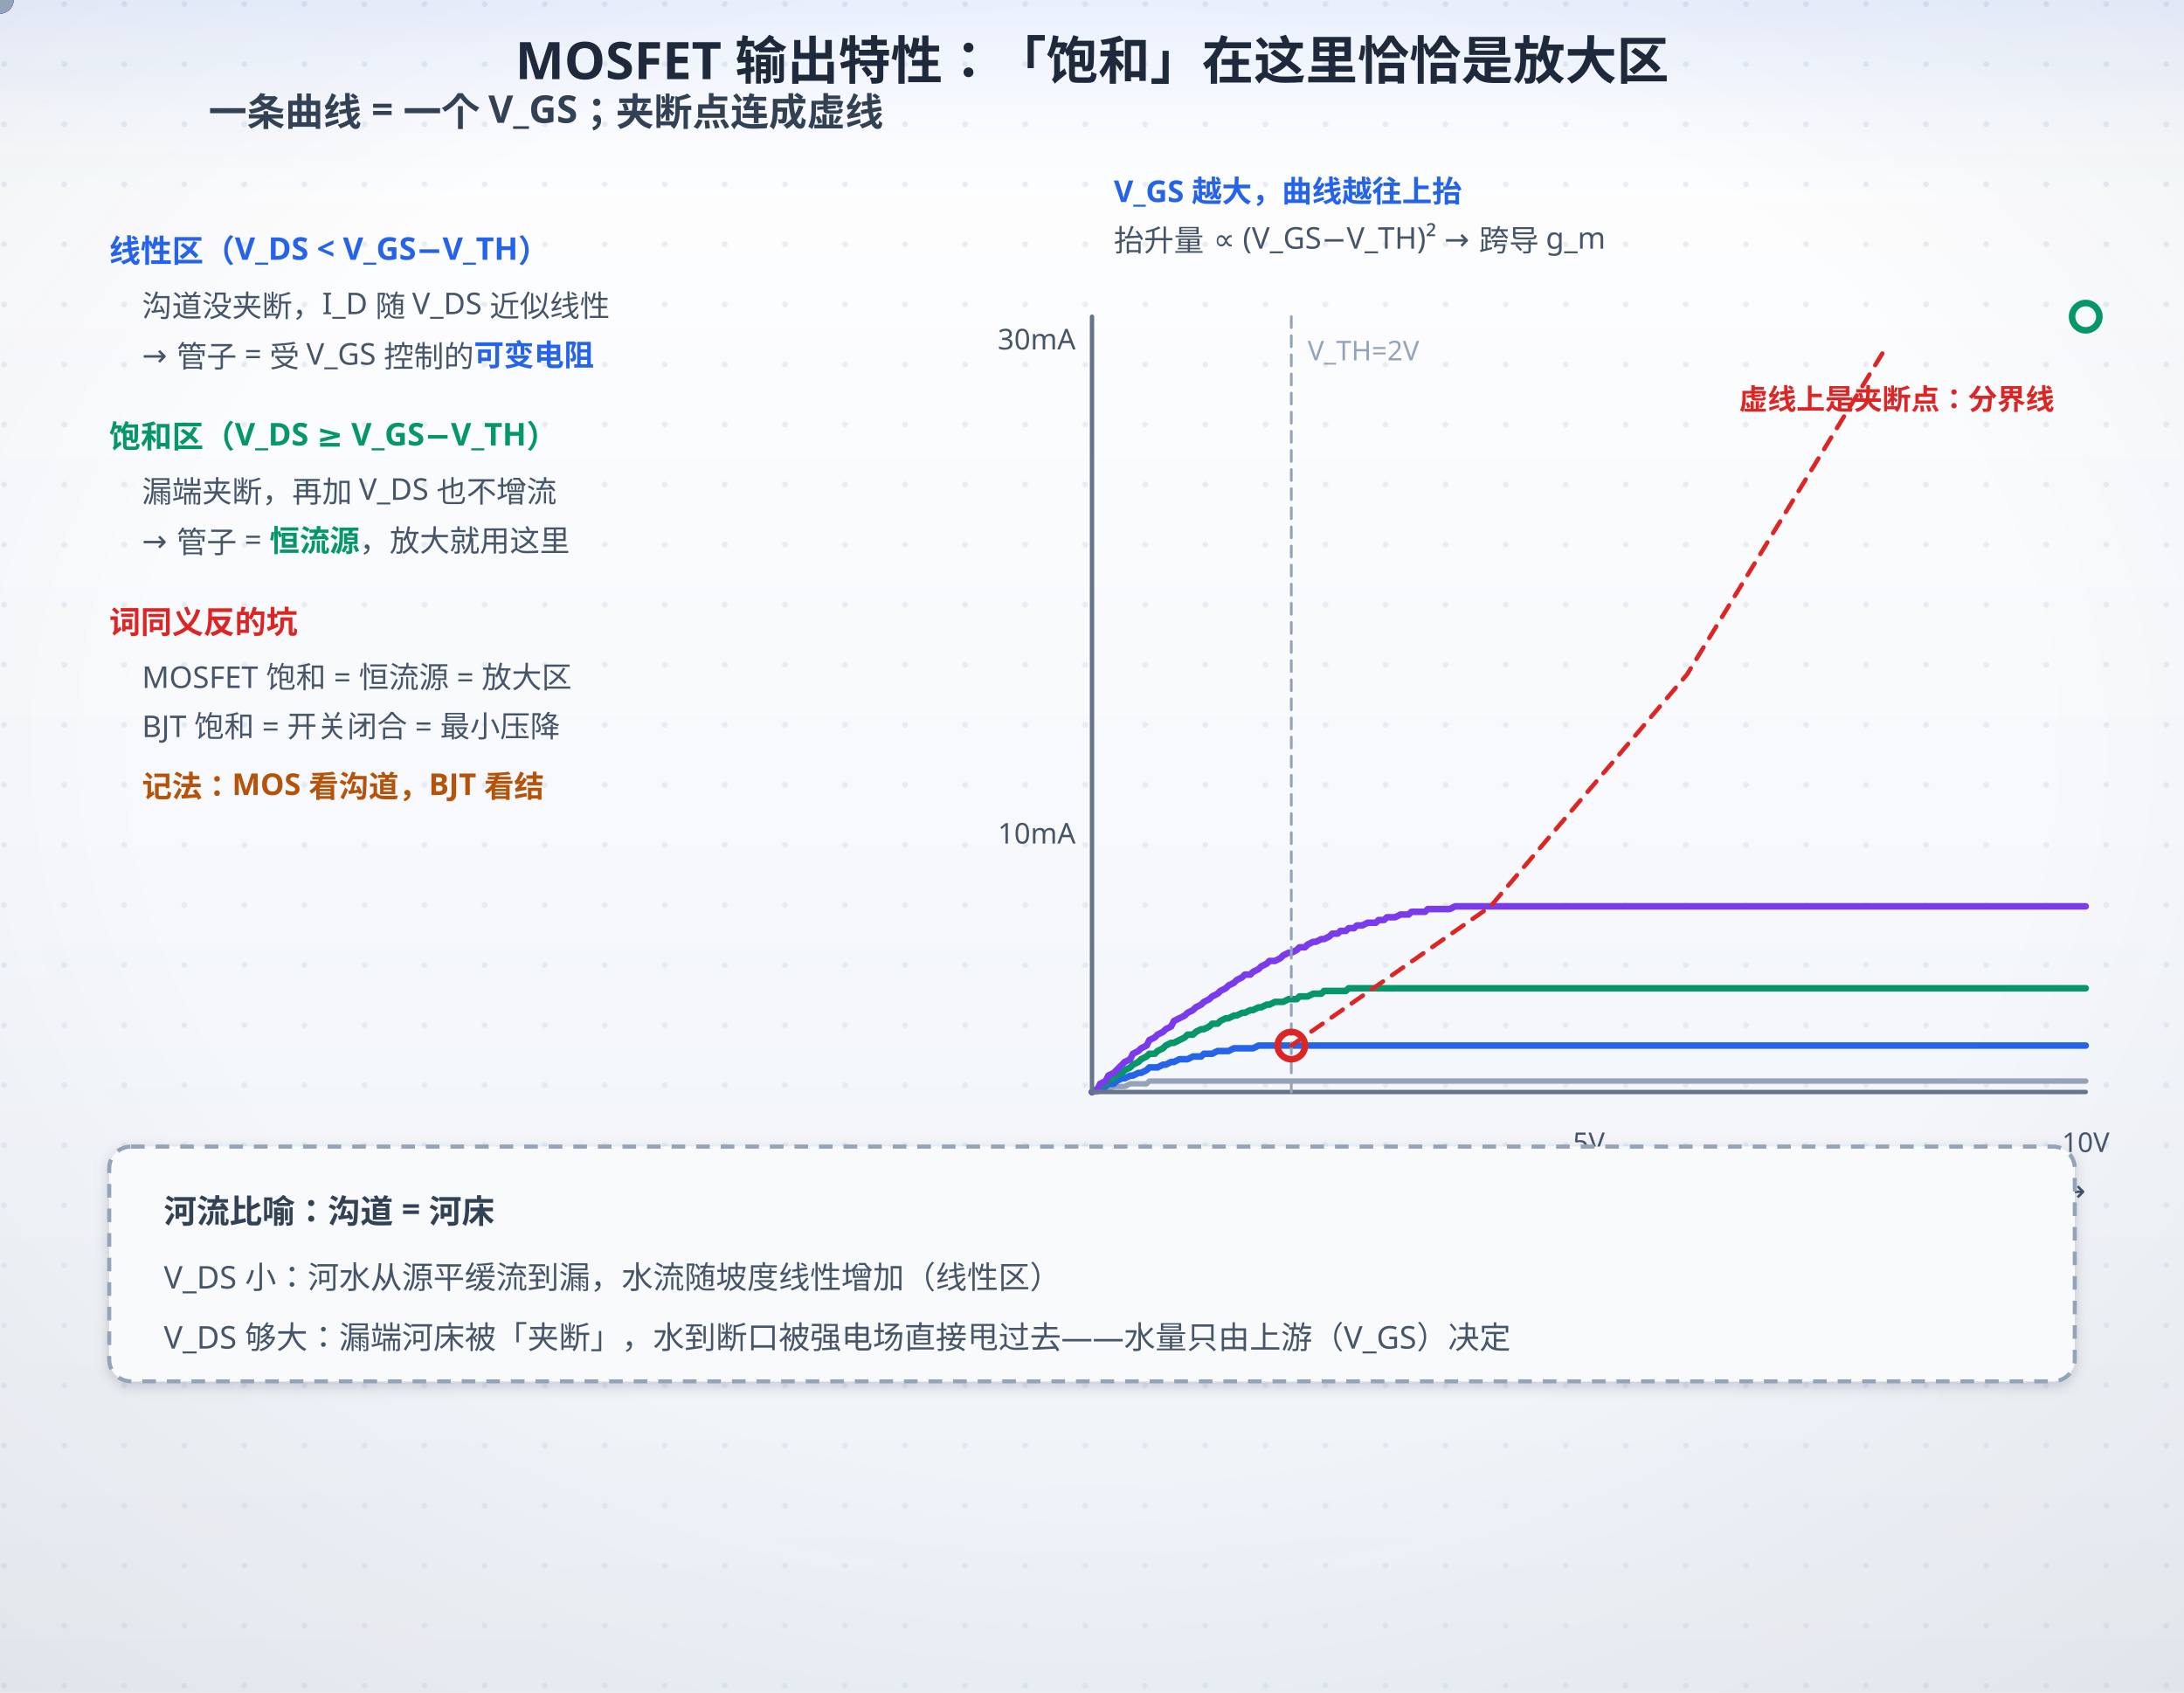
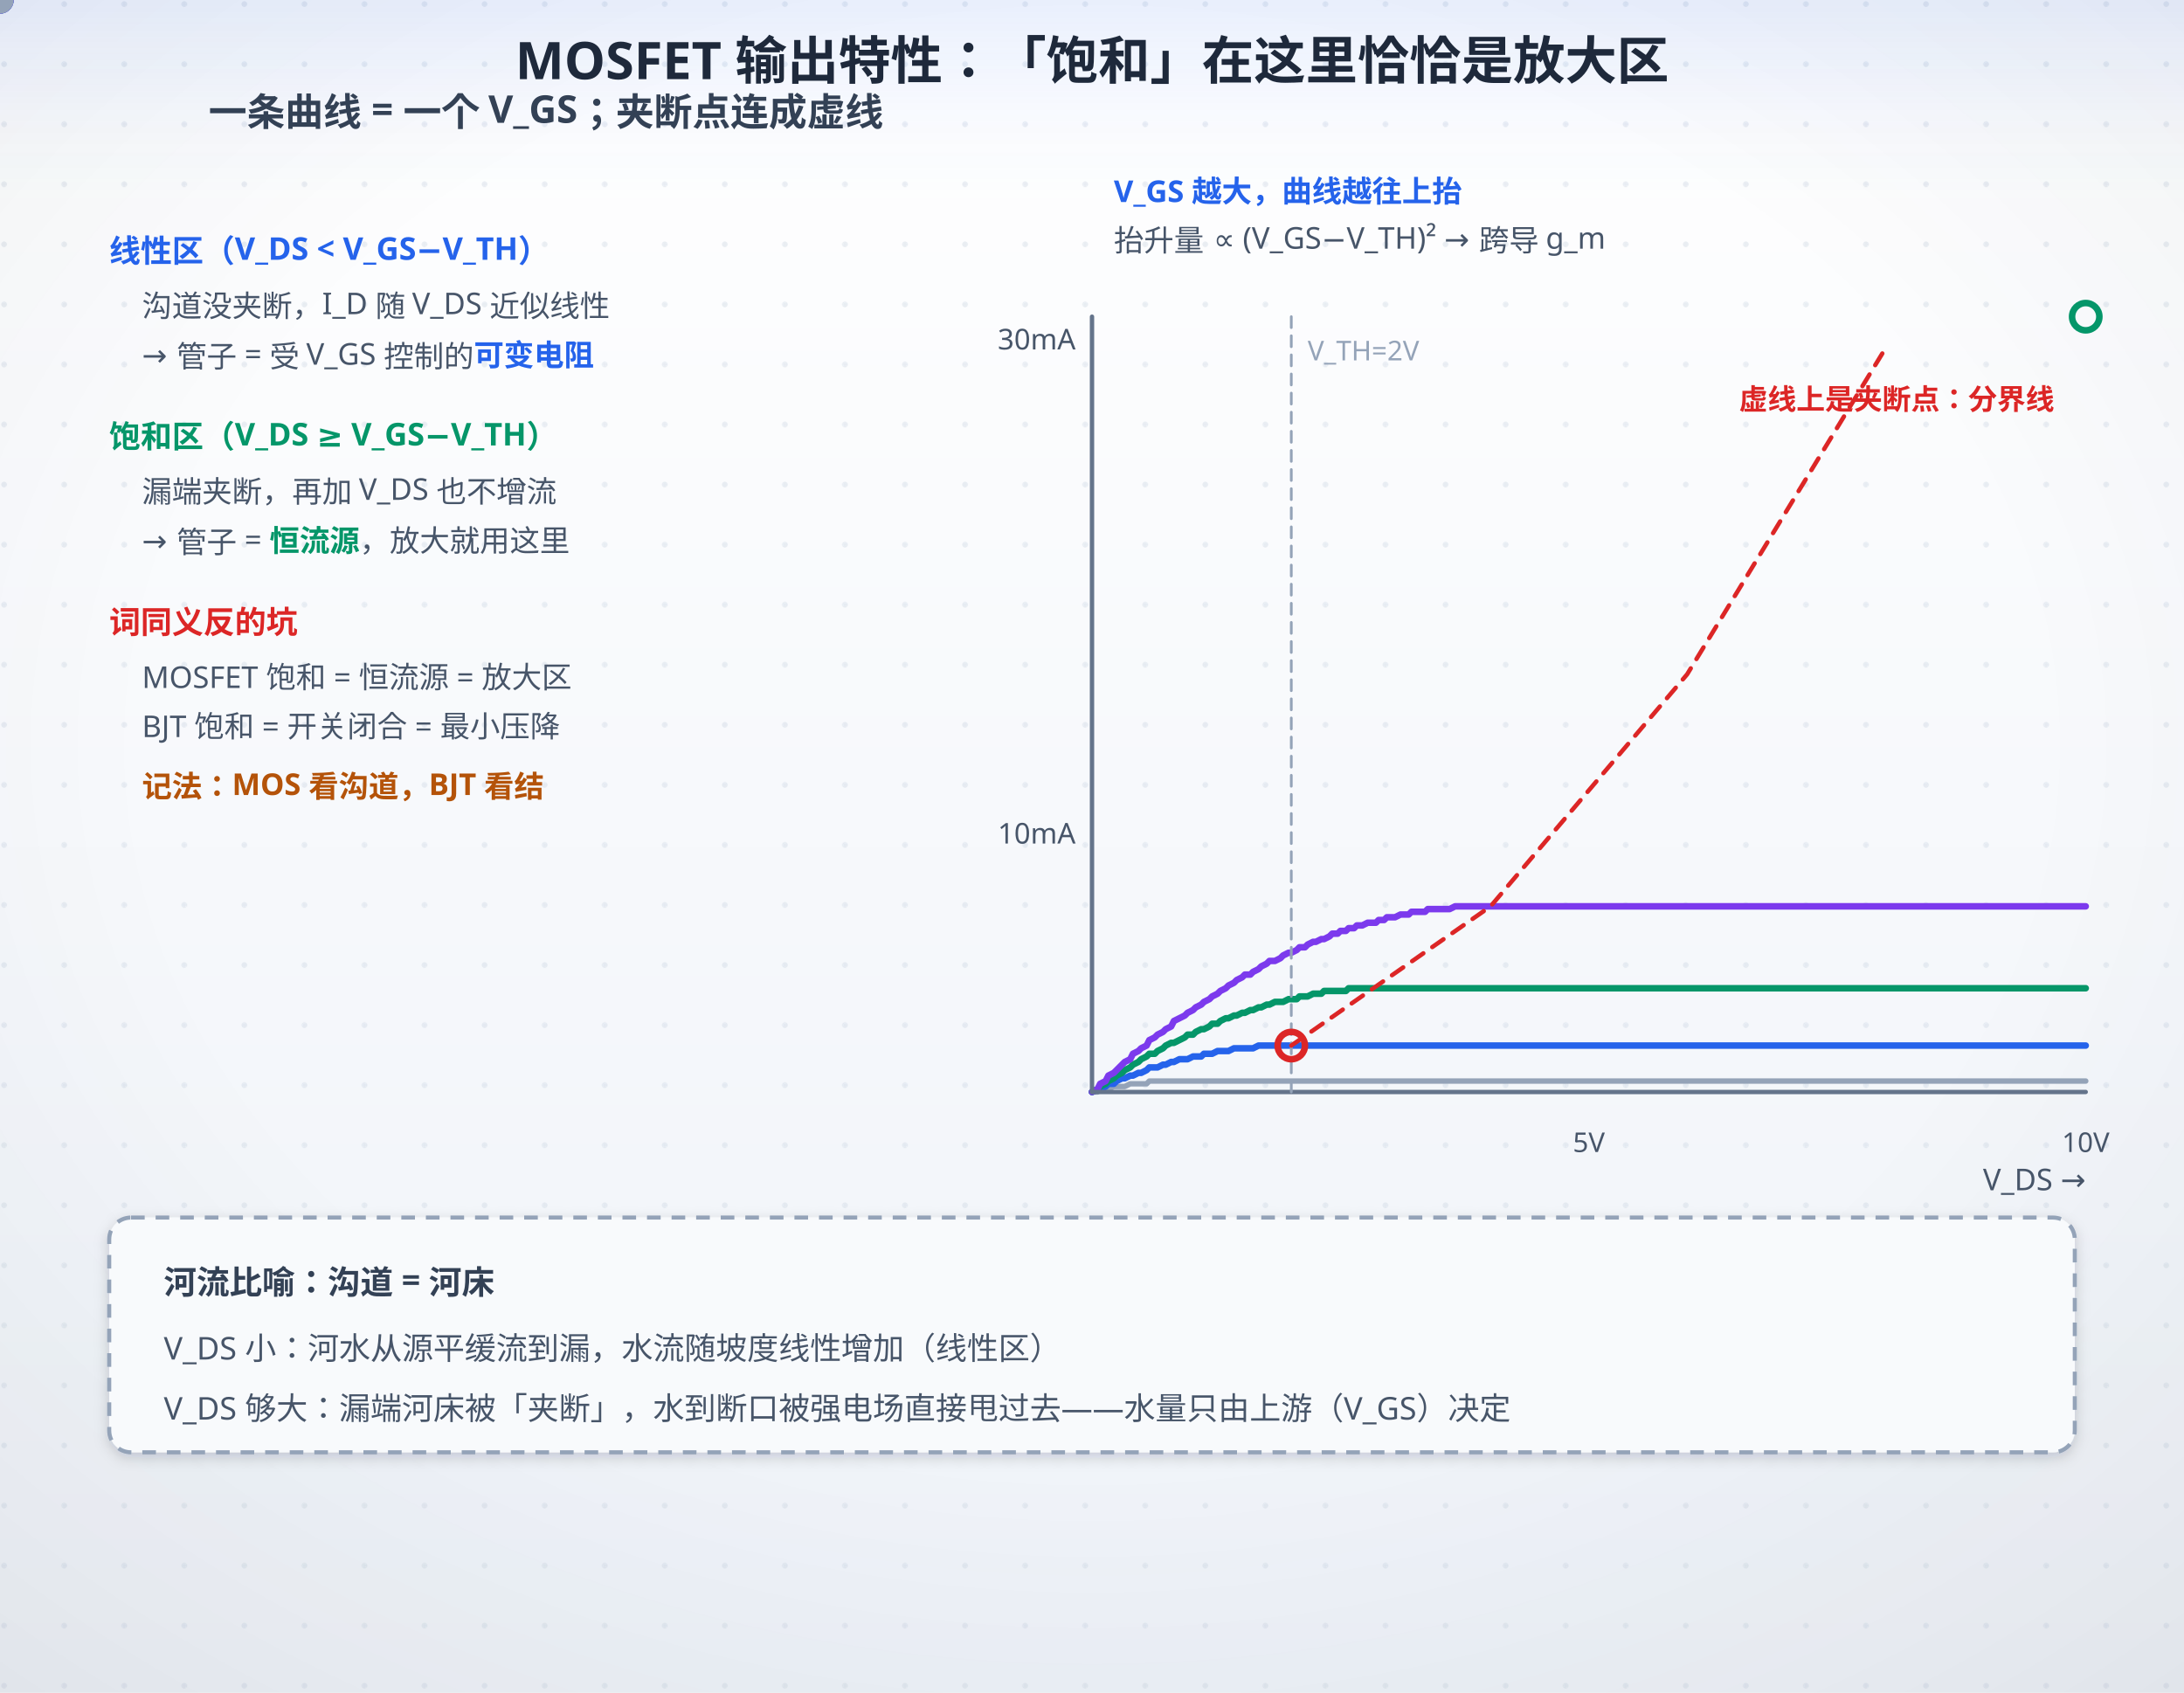
<svg xmlns="http://www.w3.org/2000/svg" width="800" height="620" viewBox="0 0 800 620">
  <defs>
    <linearGradient id="bgL" x1="0" y1="0" x2="0" y2="1">
      <stop offset="0" stop-color="#ffffff" />
      <stop offset="1" stop-color="#eef2f8" />
    </linearGradient>
    <linearGradient id="bgD" x1="0" y1="0" x2="0" y2="1">
      <stop offset="0" stop-color="#0a1020" />
      <stop offset="1" stop-color="#141d30" />
    </linearGradient>
    <radialGradient id="vig" cx="0.5" cy="0.44" r="0.78">
      <stop offset="0.55" stop-color="#0f172a" stop-opacity="0" />
      <stop offset="1" stop-color="#0f172a" stop-opacity="0.065" />
    </radialGradient>
    <linearGradient id="hdr" x1="0" y1="0" x2="0" y2="1">
      <stop offset="0" stop-color="#2563eb" stop-opacity="0.10" />
      <stop offset="0.55" stop-color="#2563eb" stop-opacity="0.030" />
      <stop offset="1" stop-color="#2563eb" stop-opacity="0" />
    </linearGradient>
    <linearGradient id="hdrD" x1="0" y1="0" x2="0" y2="1">
      <stop offset="0" stop-color="#60a5fa" stop-opacity="0.13" />
      <stop offset="0.55" stop-color="#60a5fa" stop-opacity="0.040" />
      <stop offset="1" stop-color="#60a5fa" stop-opacity="0" />
    </linearGradient>
    <pattern id="dots" width="22" height="22" patternUnits="userSpaceOnUse">
      <circle cx="1.5" cy="1.5" r="1.05" fill="#cbd5e1" />
    </pattern>
    <filter id="soft" x="-40%" y="-40%" width="180%" height="180%">
      <feDropShadow dx="0" dy="1.6" stdDeviation="2.4" flood-color="#0f172a" flood-opacity="0.17" />
    </filter>
    <filter id="pglow" x="-70%" y="-70%" width="240%" height="240%">
      <feGaussianBlur stdDeviation="2.1" result="b" />
      <feMerge>
        <feMergeNode in="b" />
        <feMergeNode in="SourceGraphic" />
      </feMerge>
    </filter>
  </defs>
  <rect class="page-bg" width="800" height="620" fill="url(#bgL)" />
  <rect width="800" height="620" fill="url(#dots)" opacity="0.40" />
  <rect class="page-vig" width="800" height="620" fill="url(#vig)" />
  <rect class="page-hdr" width="800" height="72" fill="url(#hdr)" />
  <style>
text{font-family:"Segoe UI","Microsoft YaHei",sans-serif;}
.page-bg{fill:url(#bgL)}
.page-vig{opacity:1}
.page-hdr{fill:url(#hdr)}
line,path,polyline,polygon{stroke-linecap:round;stroke-linejoin:round}
rect[fill="#f8fafc"],rect[fill="#eff6ff"],rect[fill="#ecfdf5"],rect[fill="#fffbeb"],rect[fill="#fef2f2"],rect[fill="#dbeafe"]{filter:url(#soft)}
+ /* 浅色下的「弱化色」文字偏淡（#94a3b8 在白底只有 2.6:1）→ 只压暗文字，不动同色的线/粒子 */
+ @media (prefers-color-scheme: light){
+ text[fill="#94a3b8"],tspan[fill="#94a3b8"]{fill:#64748b}
+ text[fill="#0ea5e9"],tspan[fill="#0ea5e9"]{fill:#0284c7}
+ text[fill="#f59e0b"],tspan[fill="#f59e0b"]{fill:#b45309}
+ }
@media (prefers-color-scheme: dark){
.page-bg{fill:url(#bgD)}
.page-vig{opacity:0.45}
.page-hdr{fill:url(#hdrD)}
[fill="#f8fafc"]{fill:#0f172a}
[fill="#f1f5f9"]{fill:#1e293b}[fill="#e0f2fe"]{fill:#082f49}[fill="#fff7ed"]{fill:#431407}
[fill="#d1fae5"]{fill:#022c22}[fill="#fee2e2"]{fill:#450a0a}
[fill="#1e293b"]{fill:#f1f5f9}[stroke="#1e293b"]{stroke:#f1f5f9}
[fill="#334155"]{fill:#e2e8f0}[stroke="#334155"]{stroke:#e2e8f0}
[fill="#475569"]{fill:#cbd5e1}[stroke="#475569"]{stroke:#cbd5e1}
[fill="#64748b"]{fill:#94a3b8}[stroke="#64748b"]{stroke:#94a3b8}
[fill="#dbeafe"]{fill:#1e3a8a}[fill="#eff6ff"]{fill:#172554}
[fill="#1d4ed8"]{fill:#60a5fa}[fill="#2563eb"]{fill:#60a5fa}[fill="#3b82f6"]{fill:#60a5fa}
[fill="#ecfdf5"]{fill:#022c22}[fill="#059669"]{fill:#34d399}[fill="#065f46"]{fill:#6ee7b7}[fill="#10b981"]{fill:#34d399}
[fill="#34d399"]{fill:#065f46}
[fill="#fffbeb"]{fill:#451a03}[fill="#b45309"]{fill:#fcd34d}[fill="#92400e"]{fill:#fcd34d}[fill="#f59e0b"]{fill:#fbbf24}
[fill="#fef2f2"]{fill:#450a0a}[fill="#dc2626"]{fill:#f87171}[fill="#991b1b"]{fill:#fca5a5}
[fill="#cbd5e1"]{fill:#334155}[stroke="#cbd5e1"]{stroke:#475569}
[fill="#ffffff"]{fill:#0f172a}[fill="#94a3b8"]{fill:#8497ad}[stroke="#94a3b8"]{stroke:#64748b}
[fill="#7c3aed"]{fill:#a78bfa}[stroke="#7c3aed"]{stroke:#a78bfa}
[fill="#b91c1c"]{fill:#f87171}[stroke="#b91c1c"]{stroke:#f87171}
[fill="#0369a1"]{fill:#7dd3fc}[stroke="#0369a1"]{stroke:#7dd3fc}
[fill="#0284c7"]{fill:#7dd3fc}[stroke="#0284c7"]{stroke:#7dd3fc}
text[fill="#fff"]{fill:#0f172a}
}
</style>
  <text x="400" y="29" text-anchor="middle" font-size="19" font-weight="bold" fill="#1e293b">MOSFET 输出特性：「饱和」在这里恰恰是放大区</text>
  <text x="200" y="46" text-anchor="middle" font-size="14" font-weight="bold" fill="#334155">一条曲线 = 一个 V_GS；夹断点连成虚线</text>
  <text x="40" y="96" font-size="11.5" font-weight="bold" fill="#2563eb">线性区（V_DS &lt; V_GS−V_TH）</text>
  <text x="52" y="116" font-size="11" fill="#475569">沟道没夹断，I_D 随 V_DS 近似线性</text>
  <text x="52" y="134" font-size="11" fill="#475569">→ 管子 = 受 V_GS 控制的<tspan font-weight="bold" fill="#2563eb">可变电阻</tspan>
  </text>
  <text x="40" y="164" font-size="11.5" font-weight="bold" fill="#059669">饱和区（V_DS ≥ V_GS−V_TH）</text>
  <text x="52" y="184" font-size="11" fill="#475569">漏端夹断，再加 V_DS 也不增流</text>
  <text x="52" y="202" font-size="11" fill="#475569">→ 管子 = <tspan font-weight="bold" fill="#059669">恒流源</tspan>，放大就用这里</text>
  <text x="40" y="232" font-size="11.5" font-weight="bold" fill="#dc2626">词同义反的坑</text>
  <text x="52" y="252" font-size="11" fill="#475569">MOSFET 饱和 = 恒流源 = 放大区</text>
  <text x="52" y="270" font-size="11" fill="#475569">BJT 饱和 = 开关闭合 = 最小压降</text>
  <text x="52" y="292" font-size="11" font-weight="bold" fill="#b45309">记法：MOS 看沟道，BJT 看结</text>
  <path d="M400,400 L402,400 L403,399 L405,399 L406,399 L408,398 L409,398 L411,398 L412,398 L414,397 L415,397 L417,397 L418,397 L420,397 L421,396 L423,396 L424,396 L426,396 L427,396 L429,396 L430,396 L432,396 L434,396 L435,396 L437,396 L438,396 L440,396 L441,396 L443,396 L444,396 L446,396 L447,396 L449,396 L450,396 L452,396 L453,396 L455,396 L456,396 L458,396 L459,396 L461,396 L462,396 L464,396 L465,396 L467,396 L469,396 L470,396 L472,396 L473,396 L475,396 L476,396 L478,396 L479,396 L481,396 L482,396 L484,396 L485,396 L487,396 L488,396 L490,396 L491,396 L493,396 L494,396 L496,396 L497,396 L499,396 L501,396 L502,396 L504,396 L505,396 L507,396 L508,396 L510,396 L511,396 L513,396 L514,396 L516,396 L517,396 L519,396 L520,396 L522,396 L523,396 L525,396 L526,396 L528,396 L529,396 L531,396 L533,396 L534,396 L536,396 L537,396 L539,396 L540,396 L542,396 L543,396 L545,396 L546,396 L548,396 L549,396 L551,396 L552,396 L554,396 L555,396 L557,396 L558,396 L560,396 L561,396 L563,396 L564,396 L566,396 L568,396 L569,396 L571,396 L572,396 L574,396 L575,396 L577,396 L578,396 L580,396 L581,396 L583,396 L584,396 L586,396 L587,396 L589,396 L590,396 L592,396 L593,396 L595,396 L596,396 L598,396 L600,396 L601,396 L603,396 L604,396 L606,396 L607,396 L609,396 L610,396 L612,396 L613,396 L615,396 L616,396 L618,396 L619,396 L621,396 L622,396 L624,396 L625,396 L627,396 L628,396 L630,396 L631,396 L633,396 L635,396 L636,396 L638,396 L639,396 L641,396 L642,396 L644,396 L645,396 L647,396 L648,396 L650,396 L651,396 L653,396 L654,396 L656,396 L657,396 L659,396 L660,396 L662,396 L663,396 L665,396 L667,396 L668,396 L670,396 L671,396 L673,396 L674,396 L676,396 L677,396 L679,396 L680,396 L682,396 L683,396 L685,396 L686,396 L688,396 L689,396 L691,396 L692,396 L694,396 L695,396 L697,396 L699,396 L700,396 L702,396 L703,396 L705,396 L706,396 L708,396 L709,396 L711,396 L712,396 L714,396 L715,396 L717,396 L718,396 L720,396 L721,396 L723,396 L724,396 L726,396 L727,396 L729,396 L730,396 L732,396 L734,396 L735,396 L737,396 L738,396 L740,396 L741,396 L743,396 L744,396 L746,396 L747,396 L749,396 L750,396 L752,396 L753,396 L755,396 L756,396 L758,396 L759,396 L761,396 L762,396 L764,396" fill="none" stroke="#94a3b8" stroke-width="2.0" />
  <path d="M400,400 L402,399 L403,399 L405,398 L406,397 L408,397 L409,396 L411,395 L412,395 L414,394 L415,394 L417,393 L418,393 L420,392 L421,391 L423,391 L424,391 L426,390 L427,390 L429,389 L430,389 L432,388 L434,388 L435,388 L437,387 L438,387 L440,387 L441,386 L443,386 L444,386 L446,385 L447,385 L449,385 L450,385 L452,384 L453,384 L455,384 L456,384 L458,384 L459,384 L461,383 L462,383 L464,383 L465,383 L467,383 L469,383 L470,383 L472,383 L473,383 L475,383 L476,383 L478,383 L479,383 L481,383 L482,383 L484,383 L485,383 L487,383 L488,383 L490,383 L491,383 L493,383 L494,383 L496,383 L497,383 L499,383 L501,383 L502,383 L504,383 L505,383 L507,383 L508,383 L510,383 L511,383 L513,383 L514,383 L516,383 L517,383 L519,383 L520,383 L522,383 L523,383 L525,383 L526,383 L528,383 L529,383 L531,383 L533,383 L534,383 L536,383 L537,383 L539,383 L540,383 L542,383 L543,383 L545,383 L546,383 L548,383 L549,383 L551,383 L552,383 L554,383 L555,383 L557,383 L558,383 L560,383 L561,383 L563,383 L564,383 L566,383 L568,383 L569,383 L571,383 L572,383 L574,383 L575,383 L577,383 L578,383 L580,383 L581,383 L583,383 L584,383 L586,383 L587,383 L589,383 L590,383 L592,383 L593,383 L595,383 L596,383 L598,383 L600,383 L601,383 L603,383 L604,383 L606,383 L607,383 L609,383 L610,383 L612,383 L613,383 L615,383 L616,383 L618,383 L619,383 L621,383 L622,383 L624,383 L625,383 L627,383 L628,383 L630,383 L631,383 L633,383 L635,383 L636,383 L638,383 L639,383 L641,383 L642,383 L644,383 L645,383 L647,383 L648,383 L650,383 L651,383 L653,383 L654,383 L656,383 L657,383 L659,383 L660,383 L662,383 L663,383 L665,383 L667,383 L668,383 L670,383 L671,383 L673,383 L674,383 L676,383 L677,383 L679,383 L680,383 L682,383 L683,383 L685,383 L686,383 L688,383 L689,383 L691,383 L692,383 L694,383 L695,383 L697,383 L699,383 L700,383 L702,383 L703,383 L705,383 L706,383 L708,383 L709,383 L711,383 L712,383 L714,383 L715,383 L717,383 L718,383 L720,383 L721,383 L723,383 L724,383 L726,383 L727,383 L729,383 L730,383 L732,383 L734,383 L735,383 L737,383 L738,383 L740,383 L741,383 L743,383 L744,383 L746,383 L747,383 L749,383 L750,383 L752,383 L753,383 L755,383 L756,383 L758,383 L759,383 L761,383 L762,383 L764,383" fill="none" stroke="#2563eb" stroke-width="2.4" />
  <path d="M400,400 L402,399 L403,398 L405,397 L406,396 L408,395 L409,394 L411,393 L412,392 L414,391 L415,390 L417,389 L418,388 L420,387 L421,386 L423,386 L424,385 L426,384 L427,383 L429,382 L430,382 L432,381 L434,380 L435,379 L437,379 L438,378 L440,377 L441,377 L443,376 L444,375 L446,375 L447,374 L449,373 L450,373 L452,372 L453,372 L455,371 L456,371 L458,370 L459,370 L461,369 L462,369 L464,368 L465,368 L467,367 L469,367 L470,367 L472,366 L473,366 L475,366 L476,365 L478,365 L479,365 L481,364 L482,364 L484,364 L485,363 L487,363 L488,363 L490,363 L491,363 L493,363 L494,362 L496,362 L497,362 L499,362 L501,362 L502,362 L504,362 L505,362 L507,362 L508,362 L510,362 L511,362 L513,362 L514,362 L516,362 L517,362 L519,362 L520,362 L522,362 L523,362 L525,362 L526,362 L528,362 L529,362 L531,362 L533,362 L534,362 L536,362 L537,362 L539,362 L540,362 L542,362 L543,362 L545,362 L546,362 L548,362 L549,362 L551,362 L552,362 L554,362 L555,362 L557,362 L558,362 L560,362 L561,362 L563,362 L564,362 L566,362 L568,362 L569,362 L571,362 L572,362 L574,362 L575,362 L577,362 L578,362 L580,362 L581,362 L583,362 L584,362 L586,362 L587,362 L589,362 L590,362 L592,362 L593,362 L595,362 L596,362 L598,362 L600,362 L601,362 L603,362 L604,362 L606,362 L607,362 L609,362 L610,362 L612,362 L613,362 L615,362 L616,362 L618,362 L619,362 L621,362 L622,362 L624,362 L625,362 L627,362 L628,362 L630,362 L631,362 L633,362 L635,362 L636,362 L638,362 L639,362 L641,362 L642,362 L644,362 L645,362 L647,362 L648,362 L650,362 L651,362 L653,362 L654,362 L656,362 L657,362 L659,362 L660,362 L662,362 L663,362 L665,362 L667,362 L668,362 L670,362 L671,362 L673,362 L674,362 L676,362 L677,362 L679,362 L680,362 L682,362 L683,362 L685,362 L686,362 L688,362 L689,362 L691,362 L692,362 L694,362 L695,362 L697,362 L699,362 L700,362 L702,362 L703,362 L705,362 L706,362 L708,362 L709,362 L711,362 L712,362 L714,362 L715,362 L717,362 L718,362 L720,362 L721,362 L723,362 L724,362 L726,362 L727,362 L729,362 L730,362 L732,362 L734,362 L735,362 L737,362 L738,362 L740,362 L741,362 L743,362 L744,362 L746,362 L747,362 L749,362 L750,362 L752,362 L753,362 L755,362 L756,362 L758,362 L759,362 L761,362 L762,362 L764,362" fill="none" stroke="#059669" stroke-width="2.4" />
  <path d="M400,400 L402,399 L403,397 L405,396 L406,394 L408,393 L409,392 L411,390 L412,389 L414,388 L415,386 L417,385 L418,384 L420,383 L421,381 L423,380 L424,379 L426,378 L427,377 L429,376 L430,374 L432,373 L434,372 L435,371 L437,370 L438,369 L440,368 L441,367 L443,366 L444,365 L446,364 L447,363 L449,362 L450,361 L452,360 L453,359 L455,358 L456,357 L458,357 L459,356 L461,355 L462,354 L464,353 L465,352 L467,352 L469,351 L470,350 L472,349 L473,349 L475,348 L476,347 L478,347 L479,346 L481,345 L482,345 L484,344 L485,344 L487,343 L488,342 L490,342 L491,341 L493,341 L494,340 L496,340 L497,339 L499,339 L501,338 L502,338 L504,338 L505,337 L507,337 L508,336 L510,336 L511,336 L513,335 L514,335 L516,335 L517,334 L519,334 L520,334 L522,334 L523,333 L525,333 L526,333 L528,333 L529,333 L531,333 L533,332 L534,332 L536,332 L537,332 L539,332 L540,332 L542,332 L543,332 L545,332 L546,332 L548,332 L549,332 L551,332 L552,332 L554,332 L555,332 L557,332 L558,332 L560,332 L561,332 L563,332 L564,332 L566,332 L568,332 L569,332 L571,332 L572,332 L574,332 L575,332 L577,332 L578,332 L580,332 L581,332 L583,332 L584,332 L586,332 L587,332 L589,332 L590,332 L592,332 L593,332 L595,332 L596,332 L598,332 L600,332 L601,332 L603,332 L604,332 L606,332 L607,332 L609,332 L610,332 L612,332 L613,332 L615,332 L616,332 L618,332 L619,332 L621,332 L622,332 L624,332 L625,332 L627,332 L628,332 L630,332 L631,332 L633,332 L635,332 L636,332 L638,332 L639,332 L641,332 L642,332 L644,332 L645,332 L647,332 L648,332 L650,332 L651,332 L653,332 L654,332 L656,332 L657,332 L659,332 L660,332 L662,332 L663,332 L665,332 L667,332 L668,332 L670,332 L671,332 L673,332 L674,332 L676,332 L677,332 L679,332 L680,332 L682,332 L683,332 L685,332 L686,332 L688,332 L689,332 L691,332 L692,332 L694,332 L695,332 L697,332 L699,332 L700,332 L702,332 L703,332 L705,332 L706,332 L708,332 L709,332 L711,332 L712,332 L714,332 L715,332 L717,332 L718,332 L720,332 L721,332 L723,332 L724,332 L726,332 L727,332 L729,332 L730,332 L732,332 L734,332 L735,332 L737,332 L738,332 L740,332 L741,332 L743,332 L744,332 L746,332 L747,332 L749,332 L750,332 L752,332 L753,332 L755,332 L756,332 L758,332 L759,332 L761,332 L762,332 L764,332" fill="none" stroke="#7c3aed" stroke-width="2.4" />
  <line x1="400" y1="400" x2="764" y2="400" stroke="#64748b" stroke-width="1.6" />
  <line x1="400" y1="116" x2="400" y2="400" stroke="#64748b" stroke-width="1.6" />
-   <text x="764" y="440" text-anchor="end" font-size="11" fill="#475569">V_DS →</text>
+   <text x="764" y="436" text-anchor="end" font-size="11" fill="#475569">V_DS →</text>
  <text x="394" y="128" text-anchor="end" font-size="10.5" fill="#475569">30mA</text>
  <text x="394" y="309" text-anchor="end" font-size="10.5" fill="#475569">10mA</text>
  <text x="582" y="422" text-anchor="middle" font-size="10" fill="#475569">5V</text>
  <text x="764" y="422" text-anchor="middle" font-size="10" fill="#475569">10V</text>
  <line x1="473" y1="116" x2="473" y2="400" stroke="#94a3b8" stroke-width="1" stroke-dasharray="4,3" />
  <text x="479" y="132" font-size="10" fill="#94a3b8">V_TH=2V</text>
  <path d="M473,383 L546,332 L618,247 L691,127" fill="none" stroke="#dc2626" stroke-width="1.6" stroke-dasharray="5,4" />
  <circle r="5" fill="#059669">
    <animateMotion dur="11s" repeatCount="indefinite" path="M400,400 L402,399 L403,398 L405,397 L406,396 L408,395 L409,394 L411,393 L412,392 L414,391 L415,390 L417,389 L418,388 L420,387 L421,386 L423,386 L424,385 L426,384 L427,383 L429,382 L430,382 L432,381 L434,380 L435,379 L437,379 L438,378 L440,377 L441,377 L443,376 L444,375 L446,375 L447,374 L449,373 L450,373 L452,372 L453,372 L455,371 L456,371 L458,370 L459,370 L461,369 L462,369 L464,368 L465,368 L467,367 L469,367 L470,367 L472,366 L473,366 L475,366 L476,365 L478,365 L479,365 L481,364 L482,364 L484,364 L485,363 L487,363 L488,363 L490,363 L491,363 L493,363 L494,362 L496,362 L497,362 L499,362 L501,362 L502,362 L504,362 L505,362 L507,362 L508,362 L510,362 L511,362 L513,362 L514,362 L516,362 L517,362 L519,362 L520,362 L522,362 L523,362 L525,362 L526,362 L528,362 L529,362 L531,362 L533,362 L534,362 L536,362 L537,362 L539,362 L540,362 L542,362 L543,362 L545,362 L546,362 L548,362 L549,362 L551,362 L552,362 L554,362 L555,362 L557,362 L558,362 L560,362 L561,362 L563,362 L564,362 L566,362 L568,362 L569,362 L571,362 L572,362 L574,362 L575,362 L577,362 L578,362 L580,362 L581,362 L583,362 L584,362 L586,362 L587,362 L589,362 L590,362 L592,362 L593,362 L595,362 L596,362 L598,362 L600,362 L601,362 L603,362 L604,362 L606,362 L607,362 L609,362 L610,362 L612,362 L613,362 L615,362 L616,362 L618,362 L619,362 L621,362 L622,362 L624,362 L625,362 L627,362 L628,362 L630,362 L631,362 L633,362 L635,362 L636,362 L638,362 L639,362 L641,362 L642,362 L644,362 L645,362 L647,362 L648,362 L650,362 L651,362 L653,362 L654,362 L656,362 L657,362 L659,362 L660,362 L662,362 L663,362 L665,362 L667,362 L668,362 L670,362 L671,362 L673,362 L674,362 L676,362 L677,362 L679,362 L680,362 L682,362 L683,362 L685,362 L686,362 L688,362 L689,362 L691,362 L692,362 L694,362 L695,362 L697,362 L699,362 L700,362 L702,362 L703,362 L705,362 L706,362 L708,362 L709,362 L711,362 L712,362 L714,362 L715,362 L717,362 L718,362 L720,362 L721,362 L723,362 L724,362 L726,362 L727,362 L729,362 L730,362 L732,362 L734,362 L735,362 L737,362 L738,362 L740,362 L741,362 L743,362 L744,362 L746,362 L747,362 L749,362 L750,362 L752,362 L753,362 L755,362 L756,362 L758,362 L759,362 L761,362 L762,362 L764,362" />
  </circle>
  <circle r="5" fill="#2563eb">
    <animateMotion dur="11s" begin="-1.4s" repeatCount="indefinite" path="M400,400 L402,399 L403,399 L405,398 L406,397 L408,397 L409,396 L411,395 L412,395 L414,394 L415,394 L417,393 L418,393 L420,392 L421,391 L423,391 L424,391 L426,390 L427,390 L429,389 L430,389 L432,388 L434,388 L435,388 L437,387 L438,387 L440,387 L441,386 L443,386 L444,386 L446,385 L447,385 L449,385 L450,385 L452,384 L453,384 L455,384 L456,384 L458,384 L459,384 L461,383 L462,383 L464,383 L465,383 L467,383 L469,383 L470,383 L472,383 L473,383 L475,383 L476,383 L478,383 L479,383 L481,383 L482,383 L484,383 L485,383 L487,383 L488,383 L490,383 L491,383 L493,383 L494,383 L496,383 L497,383 L499,383 L501,383 L502,383 L504,383 L505,383 L507,383 L508,383 L510,383 L511,383 L513,383 L514,383 L516,383 L517,383 L519,383 L520,383 L522,383 L523,383 L525,383 L526,383 L528,383 L529,383 L531,383 L533,383 L534,383 L536,383 L537,383 L539,383 L540,383 L542,383 L543,383 L545,383 L546,383 L548,383 L549,383 L551,383 L552,383 L554,383 L555,383 L557,383 L558,383 L560,383 L561,383 L563,383 L564,383 L566,383 L568,383 L569,383 L571,383 L572,383 L574,383 L575,383 L577,383 L578,383 L580,383 L581,383 L583,383 L584,383 L586,383 L587,383 L589,383 L590,383 L592,383 L593,383 L595,383 L596,383 L598,383 L600,383 L601,383 L603,383 L604,383 L606,383 L607,383 L609,383 L610,383 L612,383 L613,383 L615,383 L616,383 L618,383 L619,383 L621,383 L622,383 L624,383 L625,383 L627,383 L628,383 L630,383 L631,383 L633,383 L635,383 L636,383 L638,383 L639,383 L641,383 L642,383 L644,383 L645,383 L647,383 L648,383 L650,383 L651,383 L653,383 L654,383 L656,383 L657,383 L659,383 L660,383 L662,383 L663,383 L665,383 L667,383 L668,383 L670,383 L671,383 L673,383 L674,383 L676,383 L677,383 L679,383 L680,383 L682,383 L683,383 L685,383 L686,383 L688,383 L689,383 L691,383 L692,383 L694,383 L695,383 L697,383 L699,383 L700,383 L702,383 L703,383 L705,383 L706,383 L708,383 L709,383 L711,383 L712,383 L714,383 L715,383 L717,383 L718,383 L720,383 L721,383 L723,383 L724,383 L726,383 L727,383 L729,383 L730,383 L732,383 L734,383 L735,383 L737,383 L738,383 L740,383 L741,383 L743,383 L744,383 L746,383 L747,383 L749,383 L750,383 L752,383 L753,383 L755,383 L756,383 L758,383 L759,383 L761,383 L762,383 L764,383" />
  </circle>
  <text x="637" y="150" font-size="10.5" font-weight="bold" fill="#dc2626">虚线上是夹断点：分界线</text>
  <text x="408" y="74" font-size="11" font-weight="bold" fill="#2563eb">V_GS 越大，曲线越往上抬</text>
  <text x="408" y="92" font-size="11" fill="#475569">抬升量 ∝ (V_GS−V_TH)² → 跨导 g_m</text>
-   <rect x="40" y="420" width="720" height="86" rx="8" fill="#f8fafc" stroke="#94a3b8" stroke-width="1.5" stroke-dasharray="5,4" />
-   <text x="60" y="448" font-size="12" font-weight="bold" fill="#334155">河流比喻：沟道 = 河床</text>
-   <text x="60" y="472" font-size="11.5" fill="#475569">V_DS 小：河水从源平缓流到漏，水流随坡度线性增加（线性区）</text>
-   <text x="60" y="494" font-size="11.5" fill="#475569">V_DS 够大：漏端河床被「夹断」，水到断口被强电场直接甩过去——水量只由上游（V_GS）决定</text>
+   <rect x="40" y="446" width="720" height="86" rx="8" fill="#f8fafc" stroke="#94a3b8" stroke-width="1.5" stroke-dasharray="5,4" />
+   <text x="60" y="474" font-size="12" font-weight="bold" fill="#334155">河流比喻：沟道 = 河床</text>
+   <text x="60" y="498" font-size="11.5" fill="#475569">V_DS 小：河水从源平缓流到漏，水流随坡度线性增加（线性区）</text>
+   <text x="60" y="520" font-size="11.5" fill="#475569">V_DS 够大：漏端河床被「夹断」，水到断口被强电场直接甩过去——水量只由上游（V_GS）决定</text>
  <circle r="5" fill="#7c3aed">
    <animateMotion dur="11s" begin="-0.7s" repeatCount="indefinite" path="M400,400 L402,399 L403,397 L405,396 L406,394 L408,393 L409,392 L411,390 L412,389 L414,388 L415,386 L417,385 L418,384 L420,383 L421,381 L423,380 L424,379 L426,378 L427,377 L429,376 L430,374 L432,373 L434,372 L435,371 L437,370 L438,369 L440,368 L441,367 L443,366 L444,365 L446,364 L447,363 L449,362 L450,361 L452,360 L453,359 L455,358 L456,357 L458,357 L459,356 L461,355 L462,354 L464,353 L465,352 L467,352 L469,351 L470,350 L472,349 L473,349 L475,348 L476,347 L478,347 L479,346 L481,345 L482,345 L484,344 L485,344 L487,343 L488,342 L490,342 L491,341 L493,341 L494,340 L496,340 L497,339 L499,339 L501,338 L502,338 L504,338 L505,337 L507,337 L508,336 L510,336 L511,336 L513,335 L514,335 L516,335 L517,334 L519,334 L520,334 L522,334 L523,333 L525,333 L526,333 L528,333 L529,333 L531,333 L533,332 L534,332 L536,332 L537,332 L539,332 L540,332 L542,332 L543,332 L545,332 L546,332 L548,332 L549,332 L551,332 L552,332 L554,332 L555,332 L557,332 L558,332 L560,332 L561,332 L563,332 L564,332 L566,332 L568,332 L569,332 L571,332 L572,332 L574,332 L575,332 L577,332 L578,332 L580,332 L581,332 L583,332 L584,332 L586,332 L587,332 L589,332 L590,332 L592,332 L593,332 L595,332 L596,332 L598,332 L600,332 L601,332 L603,332 L604,332 L606,332 L607,332 L609,332 L610,332 L612,332 L613,332 L615,332 L616,332 L618,332 L619,332 L621,332 L622,332 L624,332 L625,332 L627,332 L628,332 L630,332 L631,332 L633,332 L635,332 L636,332 L638,332 L639,332 L641,332 L642,332 L644,332 L645,332 L647,332 L648,332 L650,332 L651,332 L653,332 L654,332 L656,332 L657,332 L659,332 L660,332 L662,332 L663,332 L665,332 L667,332 L668,332 L670,332 L671,332 L673,332 L674,332 L676,332 L677,332 L679,332 L680,332 L682,332 L683,332 L685,332 L686,332 L688,332 L689,332 L691,332 L692,332 L694,332 L695,332 L697,332 L699,332 L700,332 L702,332 L703,332 L705,332 L706,332 L708,332 L709,332 L711,332 L712,332 L714,332 L715,332 L717,332 L718,332 L720,332 L721,332 L723,332 L724,332 L726,332 L727,332 L729,332 L730,332 L732,332 L734,332 L735,332 L737,332 L738,332 L740,332 L741,332 L743,332 L744,332 L746,332 L747,332 L749,332 L750,332 L752,332 L753,332 L755,332 L756,332 L758,332 L759,332 L761,332 L762,332 L764,332" />
  </circle>
  <circle r="5" fill="#94a3b8">
    <animateMotion dur="11s" begin="-2.1s" repeatCount="indefinite" path="M400,400 L402,400 L403,399 L405,399 L406,399 L408,398 L409,398 L411,398 L412,398 L414,397 L415,397 L417,397 L418,397 L420,397 L421,396 L423,396 L424,396 L426,396 L427,396 L429,396 L430,396 L432,396 L434,396 L435,396 L437,396 L438,396 L440,396 L441,396 L443,396 L444,396 L446,396 L447,396 L449,396 L450,396 L452,396 L453,396 L455,396 L456,396 L458,396 L459,396 L461,396 L462,396 L464,396 L465,396 L467,396 L469,396 L470,396 L472,396 L473,396 L475,396 L476,396 L478,396 L479,396 L481,396 L482,396 L484,396 L485,396 L487,396 L488,396 L490,396 L491,396 L493,396 L494,396 L496,396 L497,396 L499,396 L501,396 L502,396 L504,396 L505,396 L507,396 L508,396 L510,396 L511,396 L513,396 L514,396 L516,396 L517,396 L519,396 L520,396 L522,396 L523,396 L525,396 L526,396 L528,396 L529,396 L531,396 L533,396 L534,396 L536,396 L537,396 L539,396 L540,396 L542,396 L543,396 L545,396 L546,396 L548,396 L549,396 L551,396 L552,396 L554,396 L555,396 L557,396 L558,396 L560,396 L561,396 L563,396 L564,396 L566,396 L568,396 L569,396 L571,396 L572,396 L574,396 L575,396 L577,396 L578,396 L580,396 L581,396 L583,396 L584,396 L586,396 L587,396 L589,396 L590,396 L592,396 L593,396 L595,396 L596,396 L598,396 L600,396 L601,396 L603,396 L604,396 L606,396 L607,396 L609,396 L610,396 L612,396 L613,396 L615,396 L616,396 L618,396 L619,396 L621,396 L622,396 L624,396 L625,396 L627,396 L628,396 L630,396 L631,396 L633,396 L635,396 L636,396 L638,396 L639,396 L641,396 L642,396 L644,396 L645,396 L647,396 L648,396 L650,396 L651,396 L653,396 L654,396 L656,396 L657,396 L659,396 L660,396 L662,396 L663,396 L665,396 L667,396 L668,396 L670,396 L671,396 L673,396 L674,396 L676,396 L677,396 L679,396 L680,396 L682,396 L683,396 L685,396 L686,396 L688,396 L689,396 L691,396 L692,396 L694,396 L695,396 L697,396 L699,396 L700,396 L702,396 L703,396 L705,396 L706,396 L708,396 L709,396 L711,396 L712,396 L714,396 L715,396 L717,396 L718,396 L720,396 L721,396 L723,396 L724,396 L726,396 L727,396 L729,396 L730,396 L732,396 L734,396 L735,396 L737,396 L738,396 L740,396 L741,396 L743,396 L744,396 L746,396 L747,396 L749,396 L750,396 L752,396 L753,396 L755,396 L756,396 L758,396 L759,396 L761,396 L762,396 L764,396" />
  </circle>
  <circle cx="473" cy="383" r="5" fill="none" stroke="#dc2626" stroke-width="2.4">
    <animate attributeName="r" values="5;12;5" dur="1.8s" repeatCount="indefinite" />
    <animate attributeName="opacity" values="0.95;0.2;0.95" dur="1.8s" repeatCount="indefinite" />
  </circle>
  <circle cx="764" cy="116" r="5" fill="none" stroke="#059669" stroke-width="2.4">
    <animate attributeName="r" values="5;12;5" dur="2.2s" begin="-0.8s" repeatCount="indefinite" />
  </circle>
  <rect x="276" y="114" width="30" height="288" rx="8" fill="none" stroke="#dc2626" stroke-width="2.5" opacity="0" filter="url(#pglow)">
    <animate attributeName="opacity" values="0.15;0.9;0.15" dur="2.0s" repeatCount="indefinite" />
  </rect>
  <g>
    <animateTransform attributeName="transform" type="translate" values="0 6.0;0 0.0;0 0.0;0 6.0;0 6.0" keyTimes="0;0.03;0.2;0.25;1" dur="11s" repeatCount="indefinite" />
    <rect x="94.8" y="543.0" width="610.3" height="24.1" rx="12.0" fill="#2563eb" fill-opacity="0.09" stroke="#2563eb" stroke-opacity="0.38" stroke-width="1.3" filter="url(#soft)" opacity="0">
      <animate attributeName="opacity" values="0;1;1;0;0" keyTimes="0;0.03;0.2;0.25;1" dur="11s" repeatCount="indefinite" />
    </rect>
    <text x="400" y="556" text-anchor="middle" font-size="14.5" font-weight="bold" fill="#2563eb" opacity="0">① 线性区：沟道没夹断，I_D 跟 V_DS 走——管子就是个可变电阻（模拟开关用这里）<animate attributeName="opacity" values="0;1;1;0;0" keyTimes="0;0.03;0.2;0.25;1" dur="11s" repeatCount="indefinite" />
    </text>
  </g>
  <g>
    <animateTransform attributeName="transform" type="translate" values="0 6.0;0 6.0;0 0.0;0 0.0;0 6.0;0 6.0" keyTimes="0;0.25;0.3;0.5;0.55;1" dur="11s" repeatCount="indefinite" />
    <rect x="142.3" y="543.0" width="515.5" height="24.1" rx="12.0" fill="#dc2626" fill-opacity="0.09" stroke="#dc2626" stroke-opacity="0.38" stroke-width="1.3" filter="url(#soft)" opacity="0">
      <animate attributeName="opacity" values="0;0;1;1;0;0" keyTimes="0;0.25;0.3;0.5;0.55;1" dur="11s" repeatCount="indefinite" />
    </rect>
    <text x="400" y="556" text-anchor="middle" font-size="14.5" font-weight="bold" fill="#dc2626" opacity="0">② 夹断点：V_DS = V_GS−V_TH 处开始「恒流」——虚线把两个区分开<animate attributeName="opacity" values="0;0;1;1;0;0" keyTimes="0;0.25;0.3;0.5;0.55;1" dur="11s" repeatCount="indefinite" />
    </text>
  </g>
  <g>
    <animateTransform attributeName="transform" type="translate" values="0 6.0;0 6.0;0 0.0;0 0.0;0 6.0;0 6.0" keyTimes="0;0.55;0.6;0.8;0.85;1" dur="11s" repeatCount="indefinite" />
    <rect x="147.3" y="543.0" width="505.5" height="24.1" rx="12.0" fill="#059669" fill-opacity="0.09" stroke="#059669" stroke-opacity="0.38" stroke-width="1.3" filter="url(#soft)" opacity="0">
      <animate attributeName="opacity" values="0;0;1;1;0;0" keyTimes="0;0.55;0.6;0.8;0.85;1" dur="11s" repeatCount="indefinite" />
    </rect>
    <text x="400" y="556" text-anchor="middle" font-size="14.5" font-weight="bold" fill="#059669" opacity="0">③ 饱和区里 I_D 只听 V_GS：曲线越高 = V_GS 越大，这就是跨导 g_m<animate attributeName="opacity" values="0;0;1;1;0;0" keyTimes="0;0.55;0.6;0.8;0.85;1" dur="11s" repeatCount="indefinite" />
    </text>
  </g>
  <g>
    <animateTransform attributeName="transform" type="translate" values="0 6.0;0 6.0;0 0.0;0 0.0" keyTimes="0;0.85;0.9;1" dur="11s" repeatCount="indefinite" />
    <rect x="124.4" y="543.0" width="551.2" height="24.1" rx="12.0" fill="#b45309" fill-opacity="0.09" stroke="#b45309" stroke-opacity="0.38" stroke-width="1.3" filter="url(#soft)" opacity="0">
      <animate attributeName="opacity" values="0;0;1;1" keyTimes="0;0.85;0.9;1" dur="11s" repeatCount="indefinite" />
    </rect>
    <text x="400" y="556" text-anchor="middle" font-size="14.5" font-weight="bold" fill="#b45309" opacity="0">④ 别被「饱和」骗：MOS 的饱和 = 恒流源 = 放大区；BJT 的饱和 = 开关闭合<animate attributeName="opacity" values="0;0;1;1" keyTimes="0;0.85;0.9;1" dur="11s" repeatCount="indefinite" />
    </text>
  </g>
</svg>
